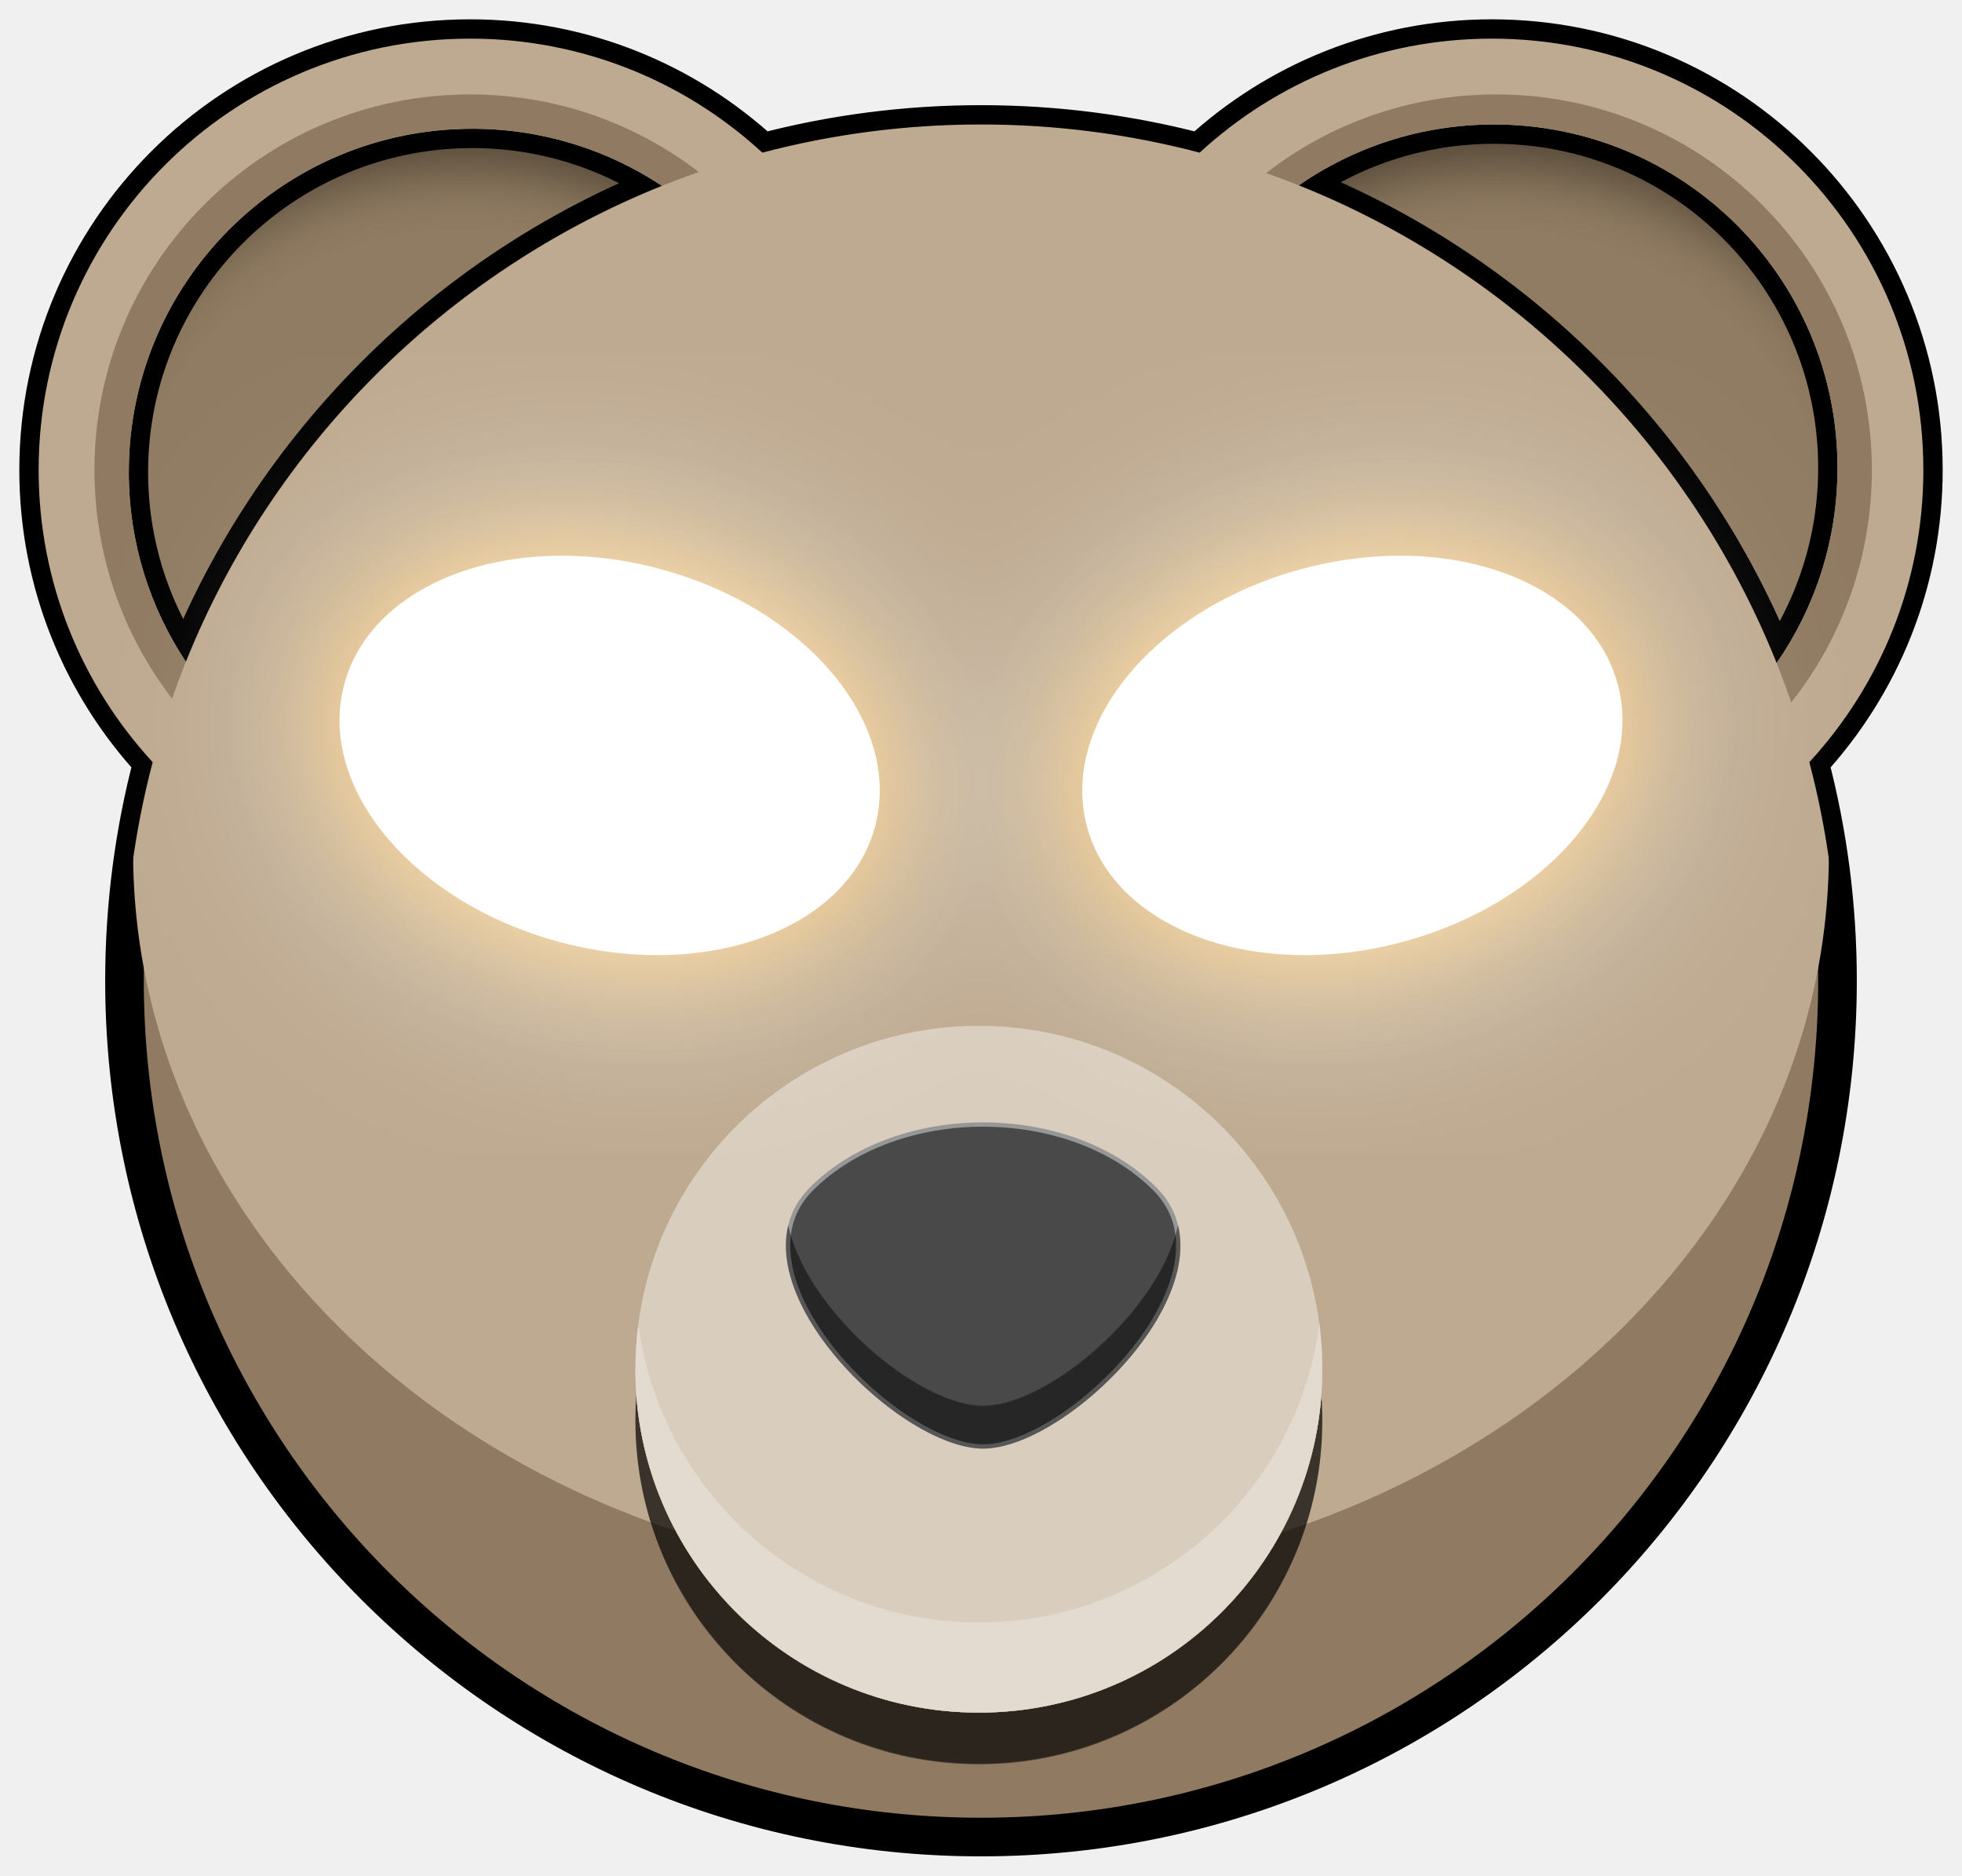
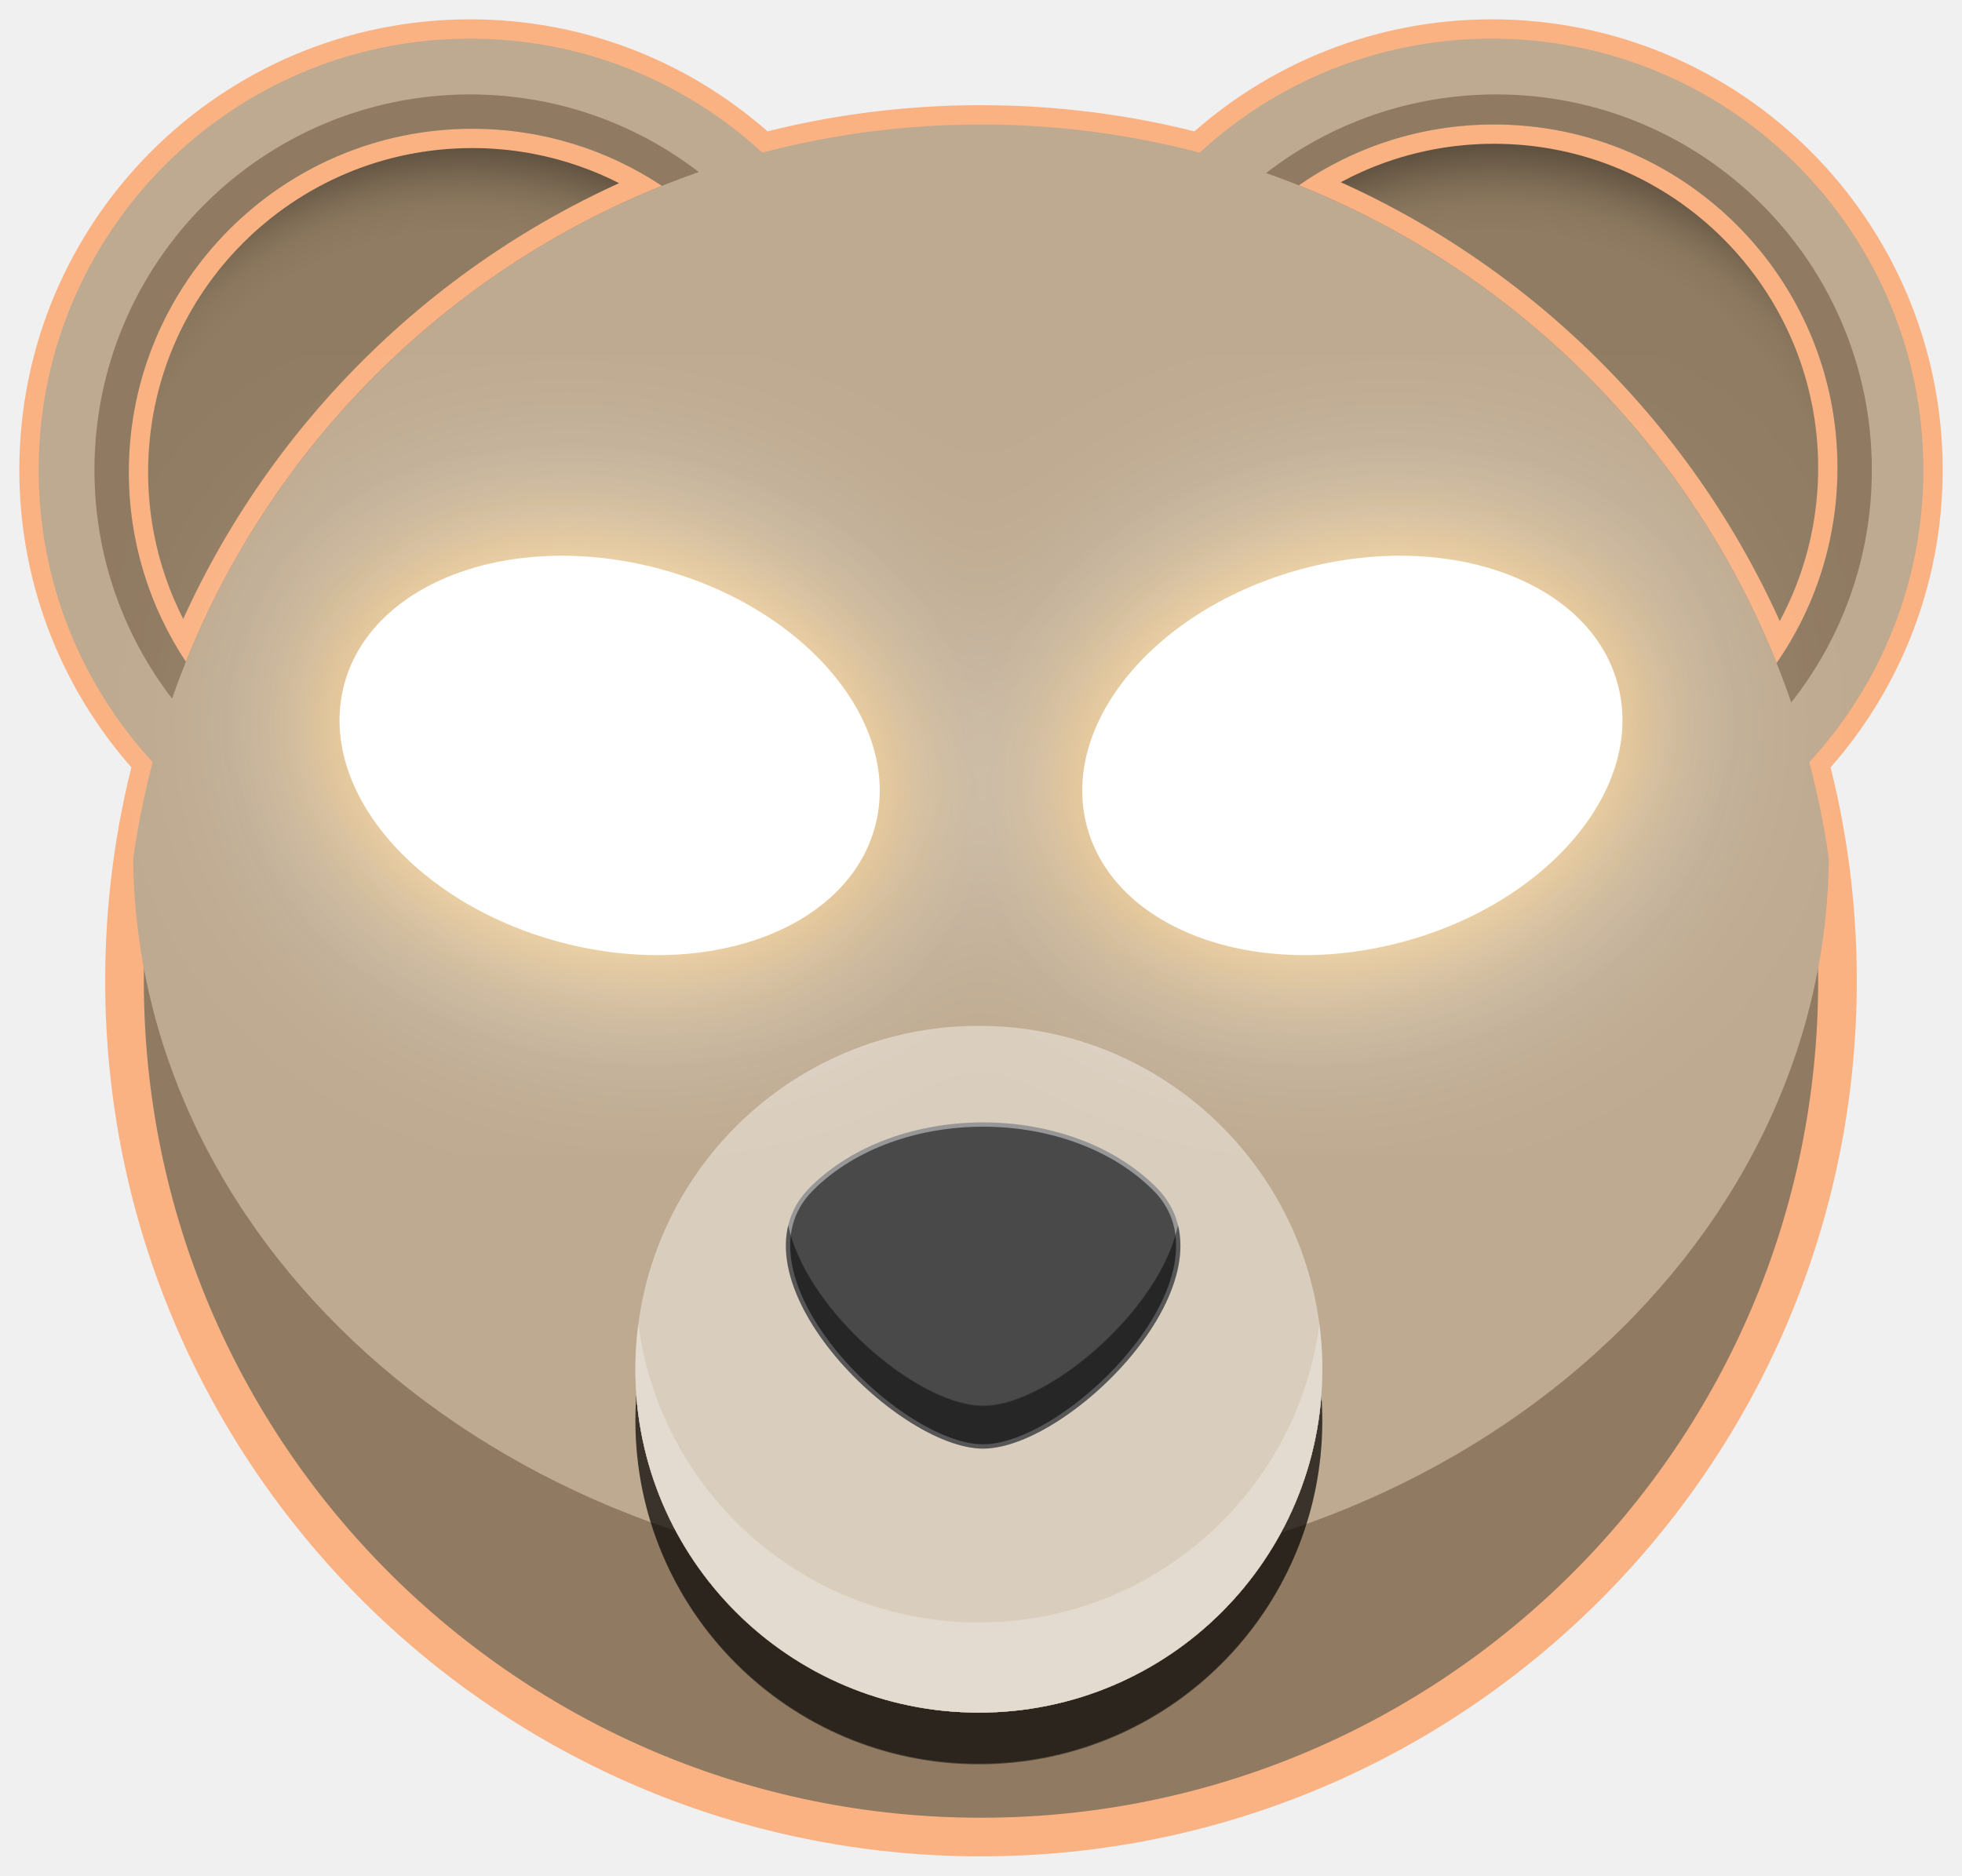
<svg xmlns="http://www.w3.org/2000/svg" xmlns:xlink="http://www.w3.org/1999/xlink" width="457px" height="437px" viewBox="0 0 457 437" version="1.1">
  <description>Created with Sketch (http://www.bohemiancoding.com/sketch)</description>
  <defs>
    <filter x="-50%" y="-50%" width="200%" height="200%" filterUnits="objectBoundingBox" id="filter-1">
      <feOffset dx="0" dy="27" in="SourceAlpha" result="shadowOffsetInner1" />
      <feGaussianBlur stdDeviation="6.5" in="shadowOffsetInner1" result="shadowBlurInner1" />
      <feComposite in="shadowBlurInner1" in2="SourceAlpha" operator="arithmetic" k2="-1" k3="1" result="shadowInnerInner1" />
      <feColorMatrix values="0 0 0 0 0   0 0 0 0 0   0 0 0 0 0  0 0 0 0.7 0" in="shadowInnerInner1" type="matrix" result="shadowMatrixInner1" />
      <feMerge>
        <feMergeNode in="SourceGraphic" />
        <feMergeNode in="shadowMatrixInner1" />
      </feMerge>
    </filter>
    <path d="M412.44 168.568C428.929 150.665 439 126.759 439 100.5 439 44.995 394.005 0 338.5 0 312.241 0 288.335 10.071 270.432 26.56 254.173 22.28 237.103 20 219.5 20 201.897 20 184.827 22.28 168.568 26.56 150.665 10.071 126.759 0 100.5 0 44.995 0 0 44.995 0 100.5 0 126.759 10.071 150.665 26.56 168.568 22.28 184.827 20 201.897 20 219.5 20 329.681 109.319 419 219.5 419 329.681 419 419 329.681 419 219.5 419 201.897 416.72 184.827 412.44 168.568ZM404.82 145.486C413.761 132.571 419 116.897 419 100 419 55.817 383.183 20 339 20 322.103 20 306.429 25.239 293.514 34.18 344.163 54.427 384.573 94.837 404.82 145.486ZM145.187 34.3C132.526 25.896 117.335 21 101 21 56.817 21 21 56.817 21 101 21 117.335 25.896 132.526 34.3 145.187 54.546 94.777 94.777 54.546 145.187 34.3Z" id="path-2" />
    <filter x="-50%" y="-50%" width="200%" height="200%" filterUnits="objectBoundingBox" id="filter-4">
      <feOffset dx="0" dy="12" in="SourceAlpha" result="shadowOffsetOuter1" />
      <feGaussianBlur stdDeviation="0" in="shadowOffsetOuter1" result="shadowBlurOuter1" />
      <feColorMatrix values="0 0 0 0 0   0 0 0 0 0   0 0 0 0 0  0 0 0 0.7 0" in="shadowBlurOuter1" type="matrix" result="shadowMatrixOuter1" />
      <feOffset dx="0" dy="-21" in="SourceAlpha" result="shadowOffsetInner1" />
      <feGaussianBlur stdDeviation="0" in="shadowOffsetInner1" result="shadowBlurInner1" />
      <feComposite in="shadowBlurInner1" in2="SourceAlpha" operator="arithmetic" k2="-1" k3="1" result="shadowInnerInner1" />
      <feColorMatrix values="0 0 0 0 0.8   0 0 0 0 0.744   0 0 0 0 0.67  0 0 0 0.7 0" in="shadowInnerInner1" type="matrix" result="shadowMatrixInner1" />
      <feMerge>
        <feMergeNode in="shadowMatrixOuter1" />
        <feMergeNode in="SourceGraphic" />
        <feMergeNode in="shadowMatrixInner1" />
      </feMerge>
    </filter>
    <path id="path-5" d="M219 390C263.183 390 299 354.183 299 310 299 265.817 263.183 230 219 230 174.817 230 139 265.817 139 310 139 354.183 174.817 390 219 390Z" />
    <filter x="-50%" y="-50%" width="200%" height="200%" filterUnits="objectBoundingBox" id="filter-7">
      <feGaussianBlur stdDeviation="11.676" in="SourceGraphic" result="blur" />
    </filter>
    <filter x="-50%" y="-50%" width="200%" height="200%" filterUnits="objectBoundingBox" id="filter-8">
      <feGaussianBlur stdDeviation="24.993" in="SourceGraphic" result="blur" />
    </filter>
    <filter x="-50%" y="-50%" width="200%" height="200%" filterUnits="objectBoundingBox" id="filter-9">
      <feOffset dx="0" dy="-10" in="SourceAlpha" result="shadowOffsetInner1" />
      <feGaussianBlur stdDeviation="0" in="shadowOffsetInner1" result="shadowBlurInner1" />
      <feComposite in="shadowBlurInner1" in2="SourceAlpha" operator="arithmetic" k2="-1" k3="1" result="shadowInnerInner1" />
      <feColorMatrix values="0 0 0 0 0   0 0 0 0 0   0 0 0 0 0  0 0 0 0.7 0" in="shadowInnerInner1" type="matrix" result="shadowMatrixInner1" />
      <feMerge>
        <feMergeNode in="SourceGraphic" />
        <feMergeNode in="shadowMatrixInner1" />
      </feMerge>
    </filter>
  </defs>
  <g id="Page-1" stroke="none" stroke-width="1" fill="none" fill-rule="evenodd">
    <g id="smalleyes-copy" transform="translate(9, 9)">
      <path d="M99 194C151.467 194 194 151.467 194 99 194 46.533 151.467 4 99 4 46.533 4 4 46.533 4 99 4 151.467 46.533 194 99 194ZM339 194C391.467 194 434 151.467 434 99 434 46.533 391.467 4 339 4 286.533 4 244 46.533 244 99 244 151.467 286.533 194 339 194Z" id="Path" fill="#907B62" filter="url(#filter-1)" />
      <mask id="mask-3" fill="white">
        <use xlink:href="#path-2" />
      </mask>
-       <use id="Oval-2" stroke="#000000" stroke-width="9" fill="#907B62" xlink:href="#path-2" />
+       <use id="Oval-2" stroke="#fab283" stroke-width="9" fill="#907B62" xlink:href="#path-2" />
      <path d="M416.043 172.706C416.676 178.23 417 183.833 417 189.5 417 283.112 328.576 359 219.5 359 110.424 359 22 283.112 22 189.5 22 182.43 22.504 175.461 23.484 168.619 -19.094 135.855-45 92.52-45 45 -45-57.173 74.764-140 222.5-140 370.236-140 490-57.173 490 45 490 94.523 461.863 139.501 416.043 172.706Z" id="Oval-1-copy" fill="#BEAA90" mask="url(#mask-3)" />
      <path d="M408.227 154.662C419.984 139.764 427 120.951 427 100.5 427 52.175 387.825 13 339.5 13 319.312 13 300.72 19.837 285.915 31.322 343.193 51.538 388.478 97.165 408.227 154.662ZM153.773 31.081C139.018 19.741 120.547 13 100.5 13 52.175 13 13 52.175 13 100.5 13 120.547 19.741 139.018 31.081 153.773 51.07 96.465 96.465 51.07 153.773 31.081Z" id="Oval-2-copy" fill="#907B62" mask="url(#mask-3)" />
      <mask id="mask-6" fill="white">
        <use xlink:href="#path-5" />
      </mask>
      <use id="Oval-63" fill="#D9CDBD" filter="url(#filter-4)" xlink:href="#path-5" />
      <path d="M121.353 210.467C155.495 219.615 188.387 207.57 194.819 183.564 201.252 159.558 178.789 132.682 144.647 123.533 110.505 114.385 77.613 126.43 71.181 150.436 64.748 174.442 87.211 201.318 121.353 210.467ZM317.647 210.467C351.789 201.318 374.252 174.442 367.819 150.436 361.387 126.43 328.495 114.385 294.353 123.533 260.211 132.682 237.748 159.558 244.181 183.564 250.613 207.57 283.505 219.615 317.647 210.467Z" id="Oval-4-copy" fill="#F6A623" filter="url(#filter-7)" />
      <path d="M121.353 210.467C155.495 219.615 188.387 207.57 194.819 183.564 201.252 159.558 178.789 132.682 144.647 123.533 110.505 114.385 77.613 126.43 71.181 150.436 64.748 174.442 87.211 201.318 121.353 210.467ZM317.647 210.467C351.789 201.318 374.252 174.442 367.819 150.436 361.387 126.43 328.495 114.385 294.353 123.533 260.211 132.682 237.748 159.558 244.181 183.564 250.613 207.57 283.505 219.615 317.647 210.467Z" id="Oval-4-copy-3" fill="#FFFFFF" filter="url(#filter-8)" />
      <path d="M121.353 210.467C155.495 219.615 188.387 207.57 194.819 183.564 201.252 159.558 178.789 132.682 144.647 123.533 110.505 114.385 77.613 126.43 71.181 150.436 64.748 174.442 87.211 201.318 121.353 210.467ZM317.647 210.467C351.789 201.318 374.252 174.442 367.819 150.436 361.387 126.43 328.495 114.385 294.353 123.533 260.211 132.682 237.748 159.558 244.181 183.564 250.613 207.57 283.505 219.615 317.647 210.467Z" id="Oval-4-copy" fill="#FFFFFF" />
      <path d="M220 328C200 328 160 288 180 268 200 248 240 248 260 268 280 288 240 328 220 328Z" id="Path-1" stroke="#979797" fill="#4A4A4A" filter="url(#filter-9)" />
    </g>
  </g>
</svg>
